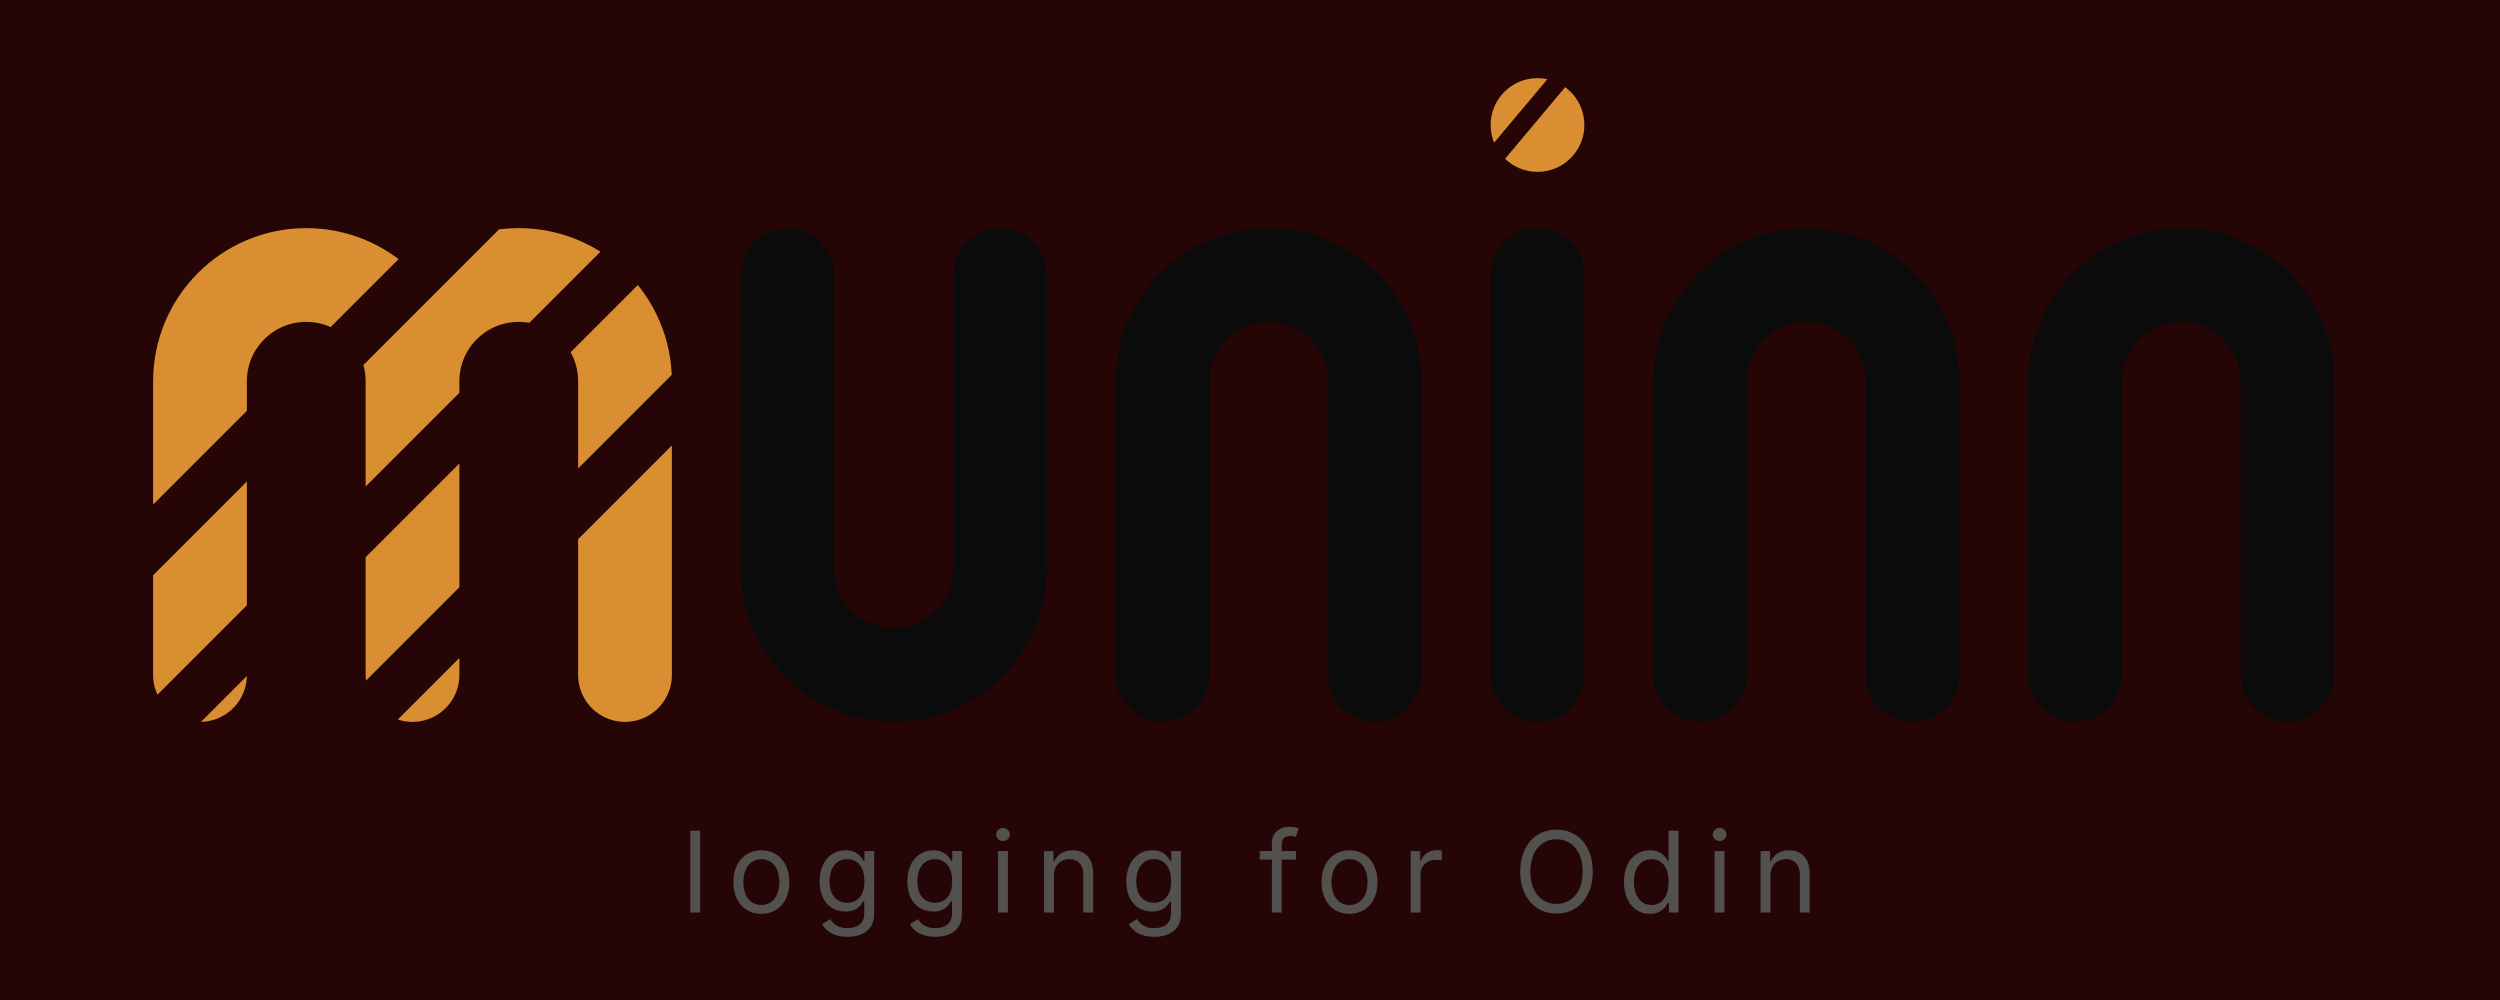
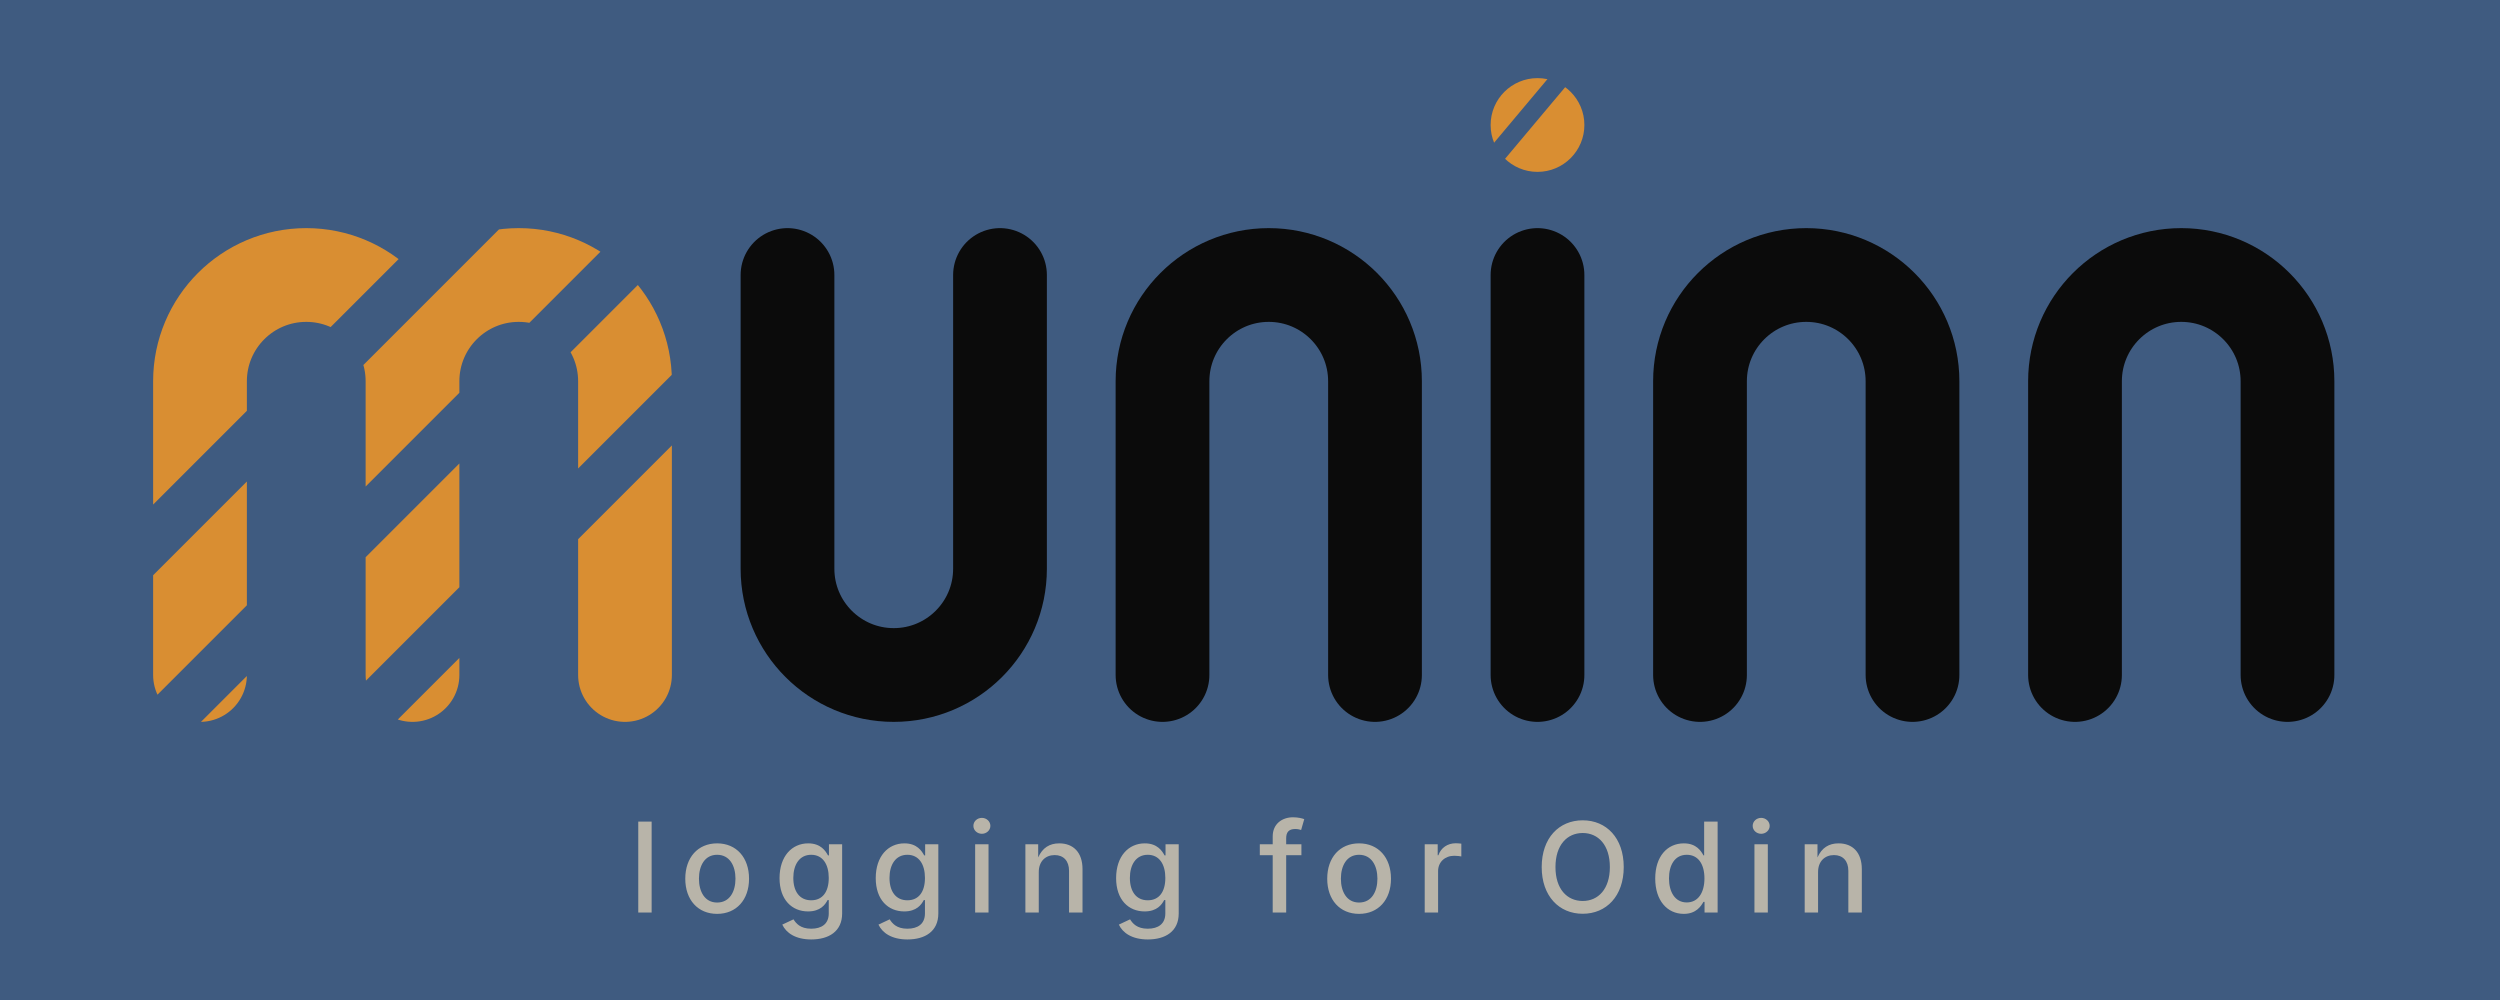
<svg xmlns="http://www.w3.org/2000/svg" width="100%" viewBox="0 0 1000 400" role="img">
  <defs>
    <clipPath id="mcut">
      <rect x="60" y="-100" width="300" height="182" transform="rotate(-45 206 108)" />
      <rect x="60" y="90" width="300" height="14" transform="rotate(-45 206 108)" />
      <rect x="60" y="112" width="300" height="14" transform="rotate(-45 206 108)" />
      <rect x="60" y="134" width="300" height="186" transform="rotate(-45 206 108)" />
    </clipPath>
    <mask id="i-slash" maskUnits="userSpaceOnUse" x="374" y="40" width="24" height="24">
      <rect x="374" y="40" width="24" height="24" fill="#fff" />
      <rect x="382.5" y="36" width="3" height="28" fill="#000" transform="rotate(40 386 52)" />
    </mask>
  </defs>
  <g id="background">
-     <rect width="100%" height="100%" fill="#250505" />
+     <rect width="100%" height="100%" fill="#3f5b80" />
  </g>
  <g transform="translate(-350, -80) scale(2.5)">
    <g clip-path="url(#mcut)">
      <path d="M172 140 V93 A17 17 0 0 1 206 93 V140 M206 93 A17 17 0 0 1 240 93 V140" fill="none" stroke="#D98E32" stroke-width="15" stroke-linecap="round" color="rgb(11, 11, 11)" />
    </g>
    <path d="M266 76 V123 A17 17 0 0 0 300 123 V76" fill="none" stroke="rgb(11, 11, 11)" stroke-width="15" stroke-linecap="round" color="rgb(11, 11, 11)" />
    <path d="M326 140 V93 A17 17 0 0 1 360 93 V140" fill="none" stroke="rgb(11, 11, 11)" stroke-width="15" stroke-linecap="round" color="rgb(11, 11, 11)" />
    <path d="M386 76 V140" fill="none" stroke="rgb(11, 11, 11)" stroke-width="15" stroke-linecap="round" color="rgb(11, 11, 11)" />
    <circle cx="386" cy="52" r="7.5" fill="#D98E32" mask="url(#i-slash)" />
    <path d="M412 140 V93 A17 17 0 0 1 446 93 V140" fill="none" stroke="rgb(11, 11, 11)" stroke-width="15" stroke-linecap="round" color="rgb(11, 11, 11)" />
    <path d="M472 140 V93 A17 17 0 0 1 506 93 V140" fill="none" stroke="rgb(11, 11, 11)" stroke-width="15" stroke-linecap="round" color="rgb(11, 11, 11)" />
-     <text x="340" y="178" text-anchor="middle" letter-spacing="3px" color="rgb(11, 11, 11)" font-family="anthropic-sans, -apple-system, BlinkMacSystemFont, &quot;Segoe UI&quot;, sans-serif" font-size="18px" font-weight="400" dominant-baseline="auto" fill="rgb(82, 81, 78)">logging for Odin</text>
+     <text x="340" y="178" text-anchor="middle" letter-spacing="3px" color="rgb(11, 11, 11)" font-family="anthropic-sans, -apple-system, BlinkMacSystemFont, &quot;Segoe UI&quot;, sans-serif" font-size="20px" font-weight="500" dominant-baseline="auto" fill="#b8b4a9">logging for Odin</text>
  </g>
</svg>
